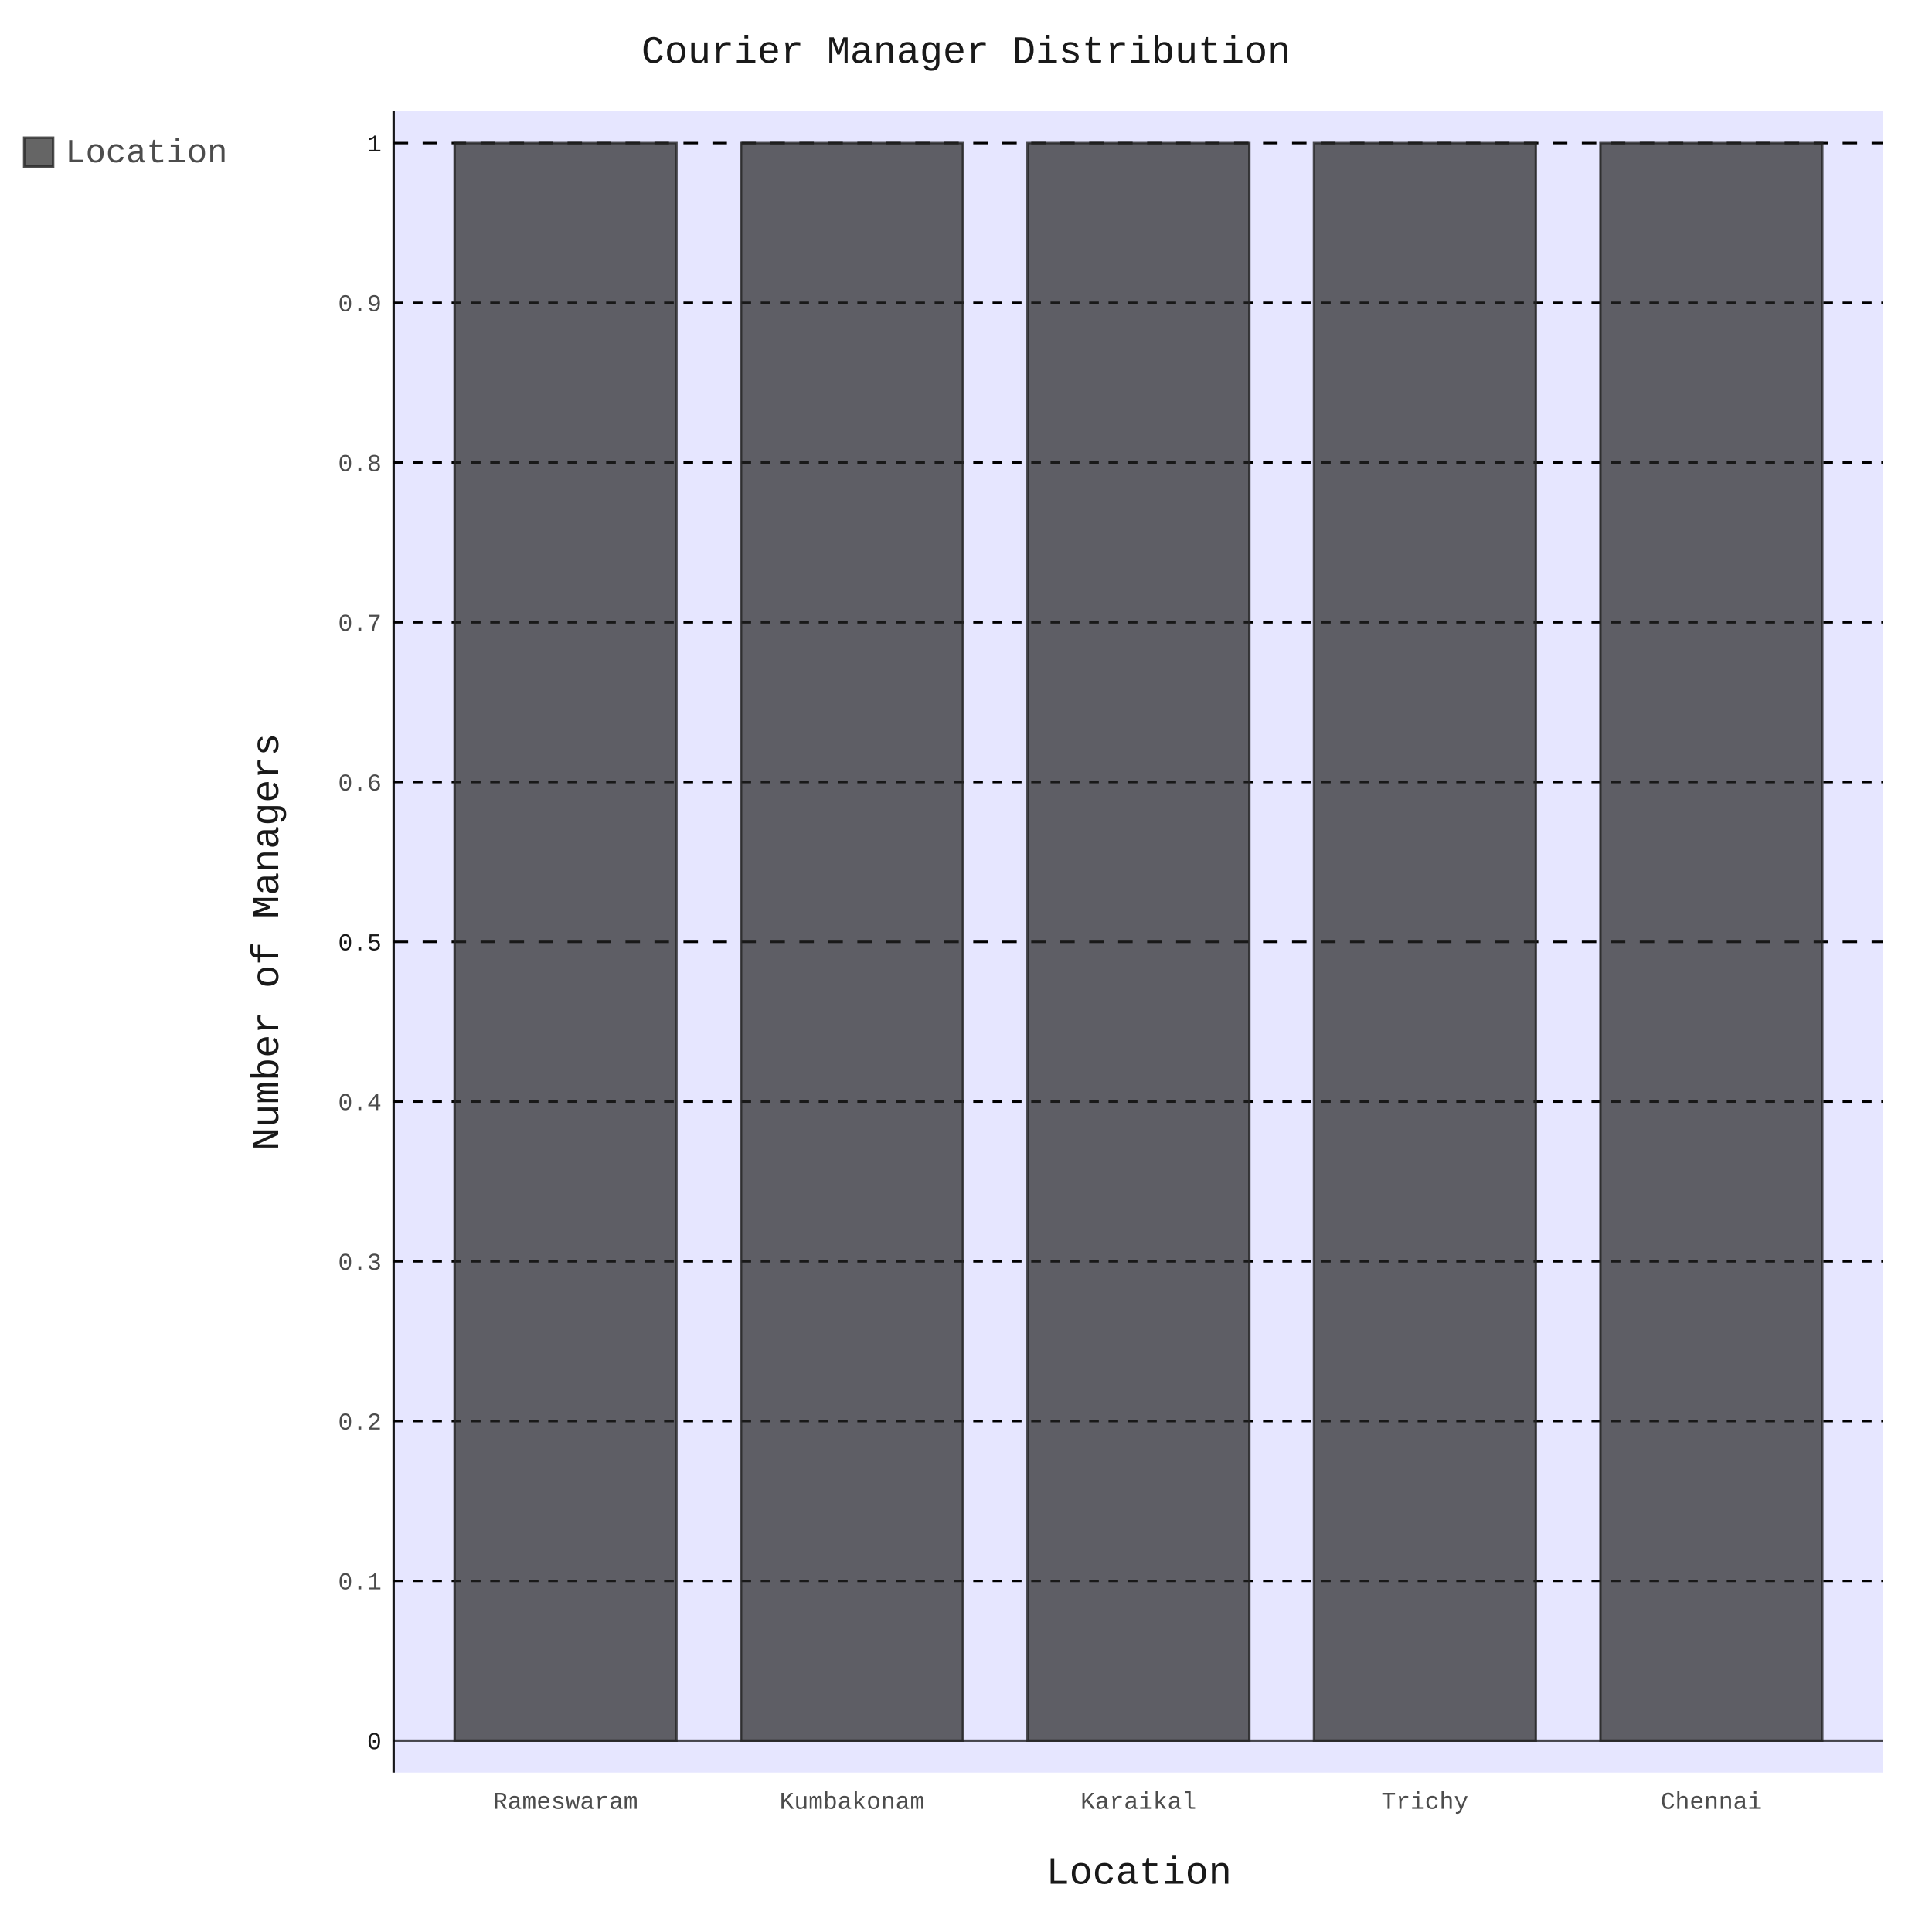
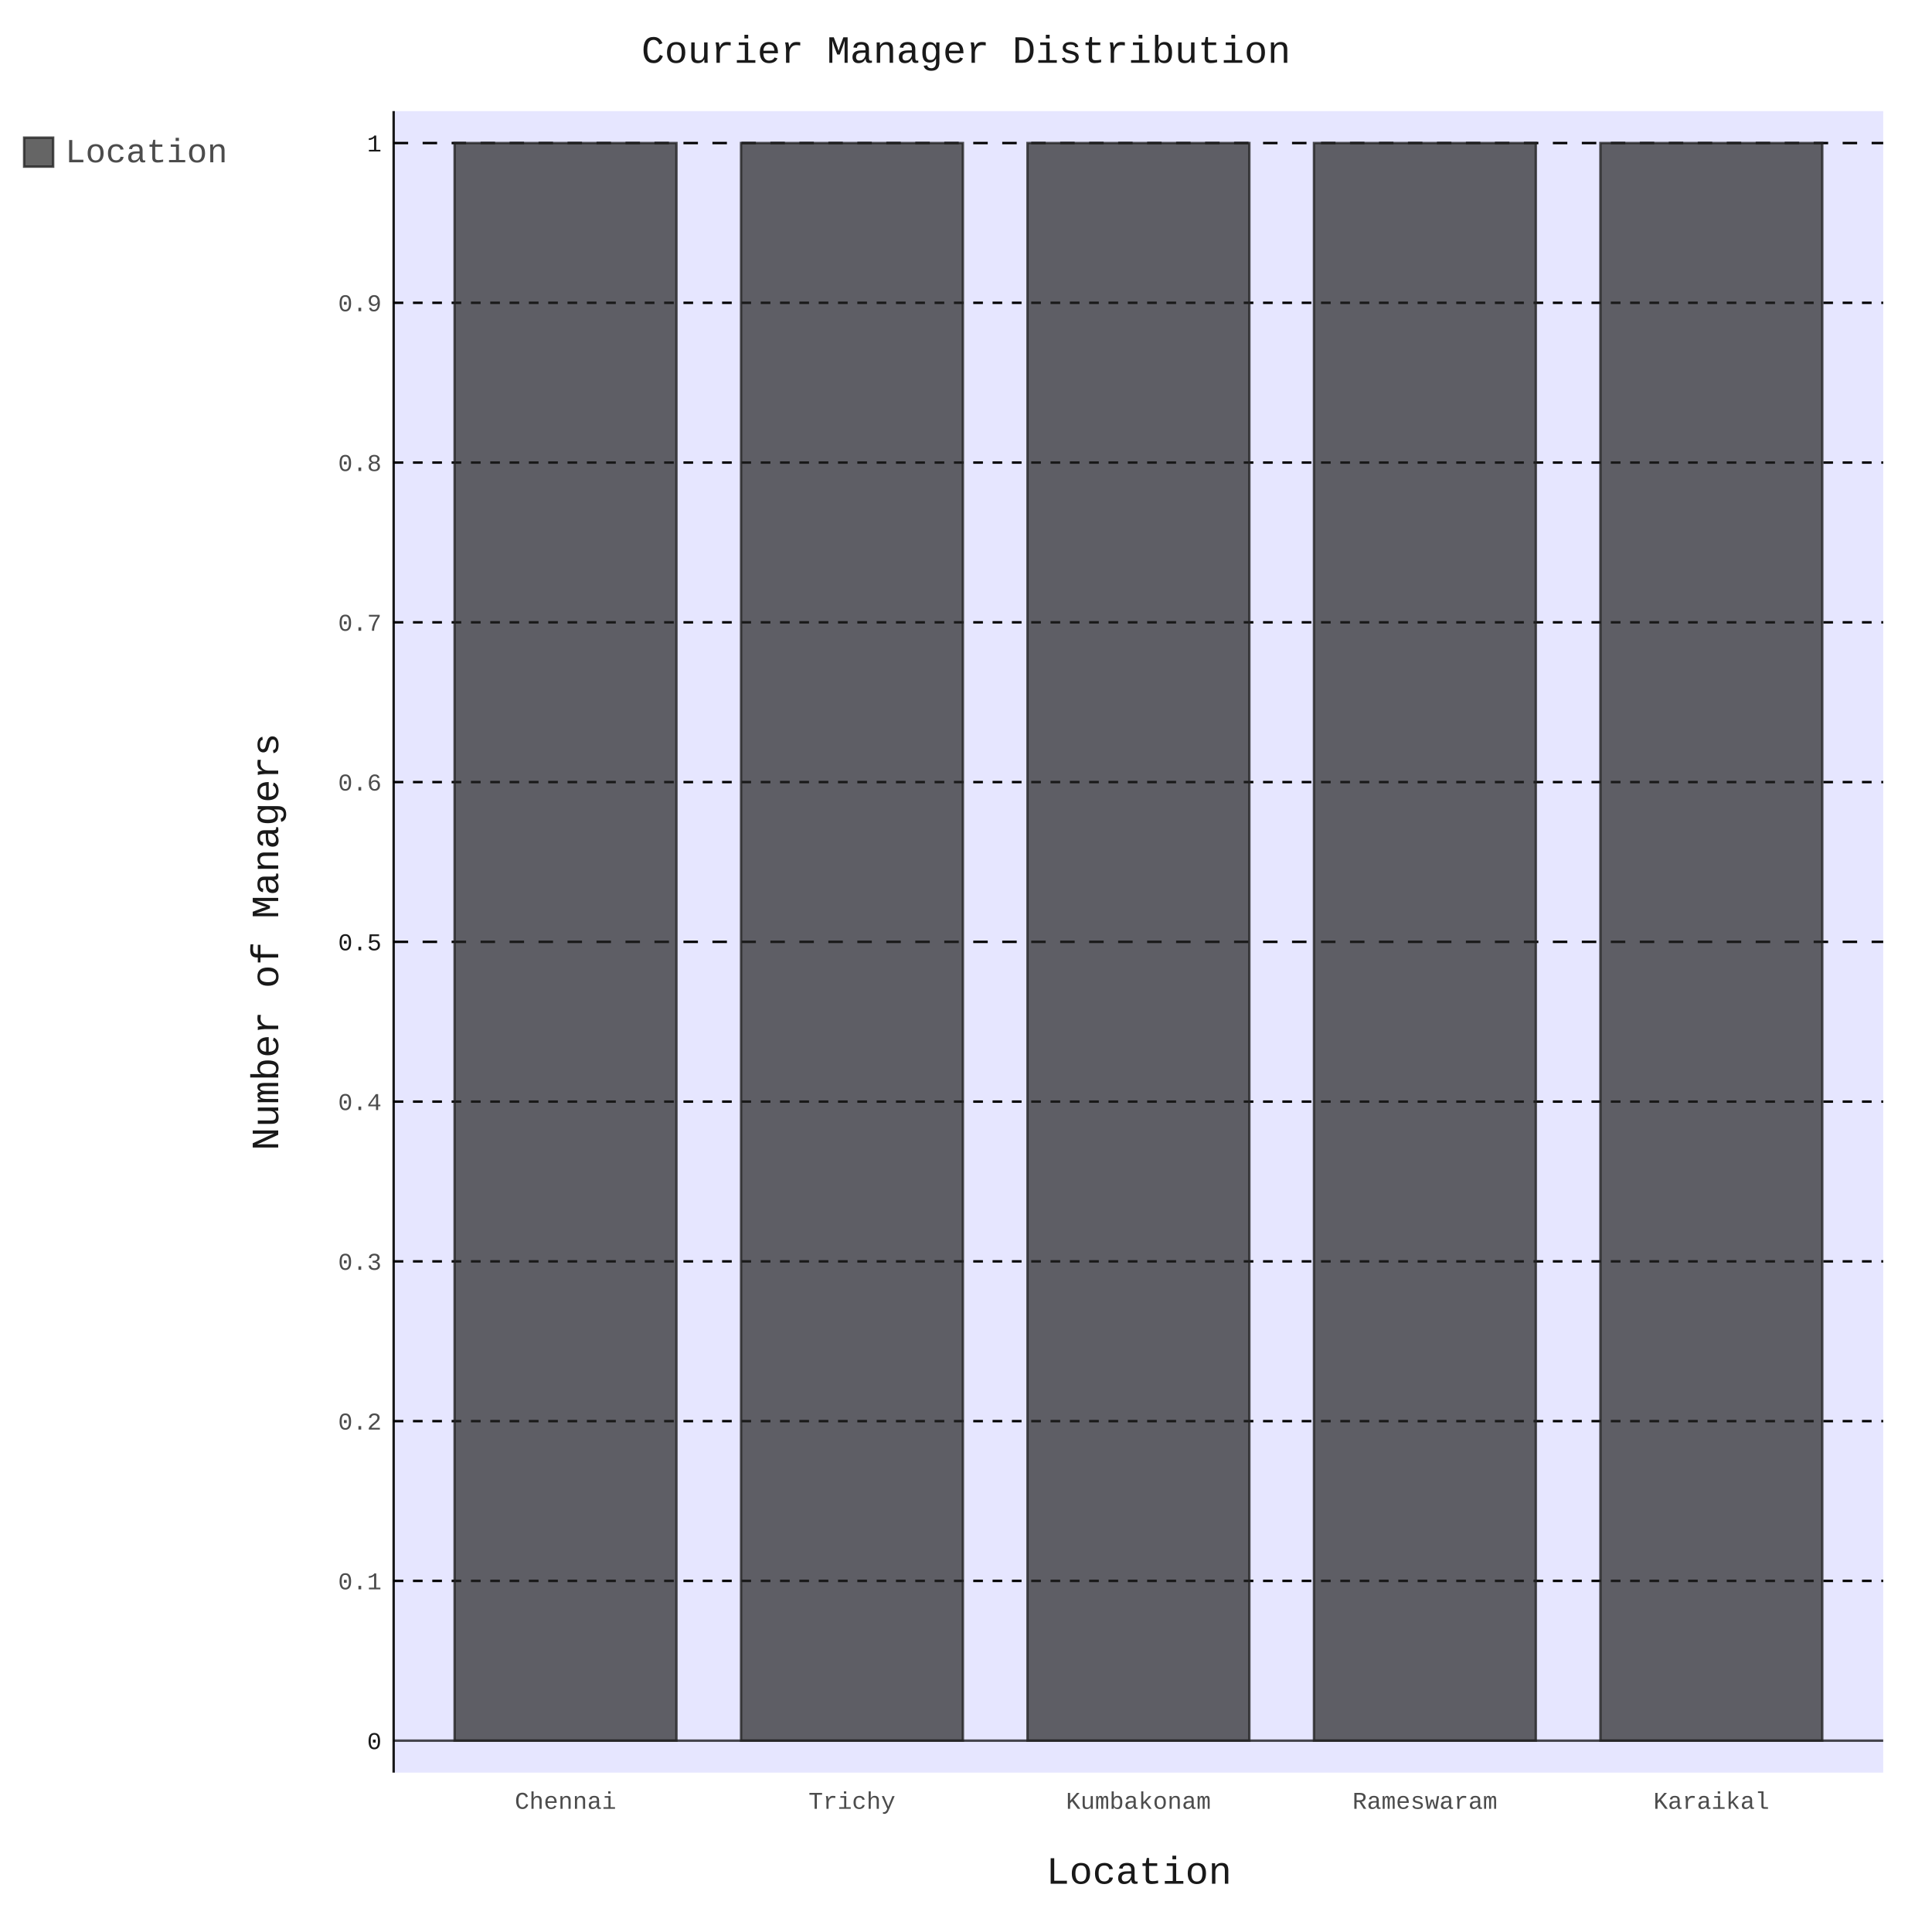
- <svg xmlns="http://www.w3.org/2000/svg" id="chart-841fb0cb-8fe6-431c-8141-b4c52f80e5cf" class="pygal-chart" viewBox="0 0 800 800">
+ <svg xmlns="http://www.w3.org/2000/svg" id="chart-1c7e5a37-bf63-43b1-9721-47603f15f6ab" class="pygal-chart" viewBox="0 0 800 800">
  <defs>
-     <style type="text/css">#chart-841fb0cb-8fe6-431c-8141-b4c52f80e5cf{-webkit-user-select:none;-webkit-font-smoothing:antialiased;font-family:Consolas,"Liberation Mono",Menlo,Courier,monospace}#chart-841fb0cb-8fe6-431c-8141-b4c52f80e5cf .title{font-family:Consolas,"Liberation Mono",Menlo,Courier,monospace;font-size:16px}#chart-841fb0cb-8fe6-431c-8141-b4c52f80e5cf .legends .legend text{font-family:Consolas,"Liberation Mono",Menlo,Courier,monospace;font-size:14px}#chart-841fb0cb-8fe6-431c-8141-b4c52f80e5cf .axis text{font-family:Consolas,"Liberation Mono",Menlo,Courier,monospace;font-size:10px}#chart-841fb0cb-8fe6-431c-8141-b4c52f80e5cf .axis text.major{font-family:Consolas,"Liberation Mono",Menlo,Courier,monospace;font-size:10px}#chart-841fb0cb-8fe6-431c-8141-b4c52f80e5cf .text-overlay text.value{font-family:Consolas,"Liberation Mono",Menlo,Courier,monospace;font-size:16px}#chart-841fb0cb-8fe6-431c-8141-b4c52f80e5cf .text-overlay text.label{font-family:Consolas,"Liberation Mono",Menlo,Courier,monospace;font-size:10px}#chart-841fb0cb-8fe6-431c-8141-b4c52f80e5cf .tooltip{font-family:Consolas,"Liberation Mono",Menlo,Courier,monospace;font-size:14px}#chart-841fb0cb-8fe6-431c-8141-b4c52f80e5cf text.no_data{font-family:Consolas,"Liberation Mono",Menlo,Courier,monospace;font-size:64px}
- #chart-841fb0cb-8fe6-431c-8141-b4c52f80e5cf{background-color:white}#chart-841fb0cb-8fe6-431c-8141-b4c52f80e5cf path,#chart-841fb0cb-8fe6-431c-8141-b4c52f80e5cf line,#chart-841fb0cb-8fe6-431c-8141-b4c52f80e5cf rect,#chart-841fb0cb-8fe6-431c-8141-b4c52f80e5cf circle{-webkit-transition:150ms;-moz-transition:150ms;transition:150ms}#chart-841fb0cb-8fe6-431c-8141-b4c52f80e5cf .graph &gt; .background{fill:white}#chart-841fb0cb-8fe6-431c-8141-b4c52f80e5cf .plot &gt; .background{fill:rgba(0,0,255,0.1)}#chart-841fb0cb-8fe6-431c-8141-b4c52f80e5cf .graph{fill:rgba(0,0,0,0.7)}#chart-841fb0cb-8fe6-431c-8141-b4c52f80e5cf text.no_data{fill:rgba(0,0,0,0.9)}#chart-841fb0cb-8fe6-431c-8141-b4c52f80e5cf .title{fill:rgba(0,0,0,0.9)}#chart-841fb0cb-8fe6-431c-8141-b4c52f80e5cf .legends .legend text{fill:rgba(0,0,0,0.7)}#chart-841fb0cb-8fe6-431c-8141-b4c52f80e5cf .legends .legend:hover text{fill:rgba(0,0,0,0.9)}#chart-841fb0cb-8fe6-431c-8141-b4c52f80e5cf .axis .line{stroke:rgba(0,0,0,0.9)}#chart-841fb0cb-8fe6-431c-8141-b4c52f80e5cf .axis .guide.line{stroke:rgba(0,0,0,0.5)}#chart-841fb0cb-8fe6-431c-8141-b4c52f80e5cf .axis .major.line{stroke:rgba(0,0,0,0.7)}#chart-841fb0cb-8fe6-431c-8141-b4c52f80e5cf .axis text.major{fill:rgba(0,0,0,0.9)}#chart-841fb0cb-8fe6-431c-8141-b4c52f80e5cf .axis.y .guides:hover .guide.line,#chart-841fb0cb-8fe6-431c-8141-b4c52f80e5cf .line-graph .axis.x .guides:hover .guide.line,#chart-841fb0cb-8fe6-431c-8141-b4c52f80e5cf .stackedline-graph .axis.x .guides:hover .guide.line,#chart-841fb0cb-8fe6-431c-8141-b4c52f80e5cf .xy-graph .axis.x .guides:hover .guide.line{stroke:rgba(0,0,0,0.9)}#chart-841fb0cb-8fe6-431c-8141-b4c52f80e5cf .axis .guides:hover text{fill:rgba(0,0,0,0.9)}#chart-841fb0cb-8fe6-431c-8141-b4c52f80e5cf .reactive{fill-opacity:.7;stroke-opacity:.8;stroke-width:1}#chart-841fb0cb-8fe6-431c-8141-b4c52f80e5cf .ci{stroke:rgba(0,0,0,0.7)}#chart-841fb0cb-8fe6-431c-8141-b4c52f80e5cf .reactive.active,#chart-841fb0cb-8fe6-431c-8141-b4c52f80e5cf .active .reactive{fill-opacity:.8;stroke-opacity:.9;stroke-width:4}#chart-841fb0cb-8fe6-431c-8141-b4c52f80e5cf .ci .reactive.active{stroke-width:1.5}#chart-841fb0cb-8fe6-431c-8141-b4c52f80e5cf .series text{fill:rgba(0,0,0,0.9)}#chart-841fb0cb-8fe6-431c-8141-b4c52f80e5cf .tooltip rect{fill:rgba(0,0,255,0.1);stroke:rgba(0,0,0,0.9);-webkit-transition:opacity 150ms;-moz-transition:opacity 150ms;transition:opacity 150ms}#chart-841fb0cb-8fe6-431c-8141-b4c52f80e5cf .tooltip .label{fill:rgba(0,0,0,0.7)}#chart-841fb0cb-8fe6-431c-8141-b4c52f80e5cf .tooltip .label{fill:rgba(0,0,0,0.7)}#chart-841fb0cb-8fe6-431c-8141-b4c52f80e5cf .tooltip .legend{font-size:.8em;fill:rgba(0,0,0,0.5)}#chart-841fb0cb-8fe6-431c-8141-b4c52f80e5cf .tooltip .x_label{font-size:.6em;fill:rgba(0,0,0,0.9)}#chart-841fb0cb-8fe6-431c-8141-b4c52f80e5cf .tooltip .xlink{font-size:.5em;text-decoration:underline}#chart-841fb0cb-8fe6-431c-8141-b4c52f80e5cf .tooltip .value{font-size:1.5em}#chart-841fb0cb-8fe6-431c-8141-b4c52f80e5cf .bound{font-size:.5em}#chart-841fb0cb-8fe6-431c-8141-b4c52f80e5cf .max-value{font-size:.75em;fill:rgba(0,0,0,0.5)}#chart-841fb0cb-8fe6-431c-8141-b4c52f80e5cf .map-element{fill:rgba(0,0,255,0.1);stroke:rgba(0,0,0,0.5) !important}#chart-841fb0cb-8fe6-431c-8141-b4c52f80e5cf .map-element .reactive{fill-opacity:inherit;stroke-opacity:inherit}#chart-841fb0cb-8fe6-431c-8141-b4c52f80e5cf .color-0,#chart-841fb0cb-8fe6-431c-8141-b4c52f80e5cf .color-0 a:visited{stroke:#242424;fill:#242424}#chart-841fb0cb-8fe6-431c-8141-b4c52f80e5cf .text-overlay .color-0 text{fill:white}
- #chart-841fb0cb-8fe6-431c-8141-b4c52f80e5cf text.no_data{text-anchor:middle}#chart-841fb0cb-8fe6-431c-8141-b4c52f80e5cf .guide.line{fill:none}#chart-841fb0cb-8fe6-431c-8141-b4c52f80e5cf .centered{text-anchor:middle}#chart-841fb0cb-8fe6-431c-8141-b4c52f80e5cf .title{text-anchor:middle}#chart-841fb0cb-8fe6-431c-8141-b4c52f80e5cf .legends .legend text{fill-opacity:1}#chart-841fb0cb-8fe6-431c-8141-b4c52f80e5cf .axis.x text{text-anchor:middle}#chart-841fb0cb-8fe6-431c-8141-b4c52f80e5cf .axis.x:not(.web) text[transform]{text-anchor:start}#chart-841fb0cb-8fe6-431c-8141-b4c52f80e5cf .axis.x:not(.web) text[transform].backwards{text-anchor:end}#chart-841fb0cb-8fe6-431c-8141-b4c52f80e5cf .axis.y text{text-anchor:end}#chart-841fb0cb-8fe6-431c-8141-b4c52f80e5cf .axis.y text[transform].backwards{text-anchor:start}#chart-841fb0cb-8fe6-431c-8141-b4c52f80e5cf .axis.y2 text{text-anchor:start}#chart-841fb0cb-8fe6-431c-8141-b4c52f80e5cf .axis.y2 text[transform].backwards{text-anchor:end}#chart-841fb0cb-8fe6-431c-8141-b4c52f80e5cf .axis .guide.line{stroke-dasharray:4,4;stroke:black}#chart-841fb0cb-8fe6-431c-8141-b4c52f80e5cf .axis .major.guide.line{stroke-dasharray:6,6;stroke:black}#chart-841fb0cb-8fe6-431c-8141-b4c52f80e5cf .horizontal .axis.y .guide.line,#chart-841fb0cb-8fe6-431c-8141-b4c52f80e5cf .horizontal .axis.y2 .guide.line,#chart-841fb0cb-8fe6-431c-8141-b4c52f80e5cf .vertical .axis.x .guide.line{opacity:0}#chart-841fb0cb-8fe6-431c-8141-b4c52f80e5cf .horizontal .axis.always_show .guide.line,#chart-841fb0cb-8fe6-431c-8141-b4c52f80e5cf .vertical .axis.always_show .guide.line{opacity:1 !important}#chart-841fb0cb-8fe6-431c-8141-b4c52f80e5cf .axis.y .guides:hover .guide.line,#chart-841fb0cb-8fe6-431c-8141-b4c52f80e5cf .axis.y2 .guides:hover .guide.line,#chart-841fb0cb-8fe6-431c-8141-b4c52f80e5cf .axis.x .guides:hover .guide.line{opacity:1}#chart-841fb0cb-8fe6-431c-8141-b4c52f80e5cf .axis .guides:hover text{opacity:1}#chart-841fb0cb-8fe6-431c-8141-b4c52f80e5cf .nofill{fill:none}#chart-841fb0cb-8fe6-431c-8141-b4c52f80e5cf .subtle-fill{fill-opacity:.2}#chart-841fb0cb-8fe6-431c-8141-b4c52f80e5cf .dot{stroke-width:1px;fill-opacity:1;stroke-opacity:1}#chart-841fb0cb-8fe6-431c-8141-b4c52f80e5cf .dot.active{stroke-width:5px}#chart-841fb0cb-8fe6-431c-8141-b4c52f80e5cf .dot.negative{fill:transparent}#chart-841fb0cb-8fe6-431c-8141-b4c52f80e5cf text,#chart-841fb0cb-8fe6-431c-8141-b4c52f80e5cf tspan{stroke:none !important}#chart-841fb0cb-8fe6-431c-8141-b4c52f80e5cf .series text.active{opacity:1}#chart-841fb0cb-8fe6-431c-8141-b4c52f80e5cf .tooltip rect{fill-opacity:.95;stroke-width:.5}#chart-841fb0cb-8fe6-431c-8141-b4c52f80e5cf .tooltip text{fill-opacity:1}#chart-841fb0cb-8fe6-431c-8141-b4c52f80e5cf .showable{visibility:hidden}#chart-841fb0cb-8fe6-431c-8141-b4c52f80e5cf .showable.shown{visibility:visible}#chart-841fb0cb-8fe6-431c-8141-b4c52f80e5cf .gauge-background{fill:rgba(229,229,229,1);stroke:none}#chart-841fb0cb-8fe6-431c-8141-b4c52f80e5cf .bg-lines{stroke:white;stroke-width:2px}</style>
+     <style type="text/css">#chart-1c7e5a37-bf63-43b1-9721-47603f15f6ab{-webkit-user-select:none;-webkit-font-smoothing:antialiased;font-family:Consolas,"Liberation Mono",Menlo,Courier,monospace}#chart-1c7e5a37-bf63-43b1-9721-47603f15f6ab .title{font-family:Consolas,"Liberation Mono",Menlo,Courier,monospace;font-size:16px}#chart-1c7e5a37-bf63-43b1-9721-47603f15f6ab .legends .legend text{font-family:Consolas,"Liberation Mono",Menlo,Courier,monospace;font-size:14px}#chart-1c7e5a37-bf63-43b1-9721-47603f15f6ab .axis text{font-family:Consolas,"Liberation Mono",Menlo,Courier,monospace;font-size:10px}#chart-1c7e5a37-bf63-43b1-9721-47603f15f6ab .axis text.major{font-family:Consolas,"Liberation Mono",Menlo,Courier,monospace;font-size:10px}#chart-1c7e5a37-bf63-43b1-9721-47603f15f6ab .text-overlay text.value{font-family:Consolas,"Liberation Mono",Menlo,Courier,monospace;font-size:16px}#chart-1c7e5a37-bf63-43b1-9721-47603f15f6ab .text-overlay text.label{font-family:Consolas,"Liberation Mono",Menlo,Courier,monospace;font-size:10px}#chart-1c7e5a37-bf63-43b1-9721-47603f15f6ab .tooltip{font-family:Consolas,"Liberation Mono",Menlo,Courier,monospace;font-size:14px}#chart-1c7e5a37-bf63-43b1-9721-47603f15f6ab text.no_data{font-family:Consolas,"Liberation Mono",Menlo,Courier,monospace;font-size:64px}
+ #chart-1c7e5a37-bf63-43b1-9721-47603f15f6ab{background-color:white}#chart-1c7e5a37-bf63-43b1-9721-47603f15f6ab path,#chart-1c7e5a37-bf63-43b1-9721-47603f15f6ab line,#chart-1c7e5a37-bf63-43b1-9721-47603f15f6ab rect,#chart-1c7e5a37-bf63-43b1-9721-47603f15f6ab circle{-webkit-transition:150ms;-moz-transition:150ms;transition:150ms}#chart-1c7e5a37-bf63-43b1-9721-47603f15f6ab .graph &gt; .background{fill:white}#chart-1c7e5a37-bf63-43b1-9721-47603f15f6ab .plot &gt; .background{fill:rgba(0,0,255,0.1)}#chart-1c7e5a37-bf63-43b1-9721-47603f15f6ab .graph{fill:rgba(0,0,0,0.7)}#chart-1c7e5a37-bf63-43b1-9721-47603f15f6ab text.no_data{fill:rgba(0,0,0,0.9)}#chart-1c7e5a37-bf63-43b1-9721-47603f15f6ab .title{fill:rgba(0,0,0,0.9)}#chart-1c7e5a37-bf63-43b1-9721-47603f15f6ab .legends .legend text{fill:rgba(0,0,0,0.7)}#chart-1c7e5a37-bf63-43b1-9721-47603f15f6ab .legends .legend:hover text{fill:rgba(0,0,0,0.9)}#chart-1c7e5a37-bf63-43b1-9721-47603f15f6ab .axis .line{stroke:rgba(0,0,0,0.9)}#chart-1c7e5a37-bf63-43b1-9721-47603f15f6ab .axis .guide.line{stroke:rgba(0,0,0,0.5)}#chart-1c7e5a37-bf63-43b1-9721-47603f15f6ab .axis .major.line{stroke:rgba(0,0,0,0.7)}#chart-1c7e5a37-bf63-43b1-9721-47603f15f6ab .axis text.major{fill:rgba(0,0,0,0.9)}#chart-1c7e5a37-bf63-43b1-9721-47603f15f6ab .axis.y .guides:hover .guide.line,#chart-1c7e5a37-bf63-43b1-9721-47603f15f6ab .line-graph .axis.x .guides:hover .guide.line,#chart-1c7e5a37-bf63-43b1-9721-47603f15f6ab .stackedline-graph .axis.x .guides:hover .guide.line,#chart-1c7e5a37-bf63-43b1-9721-47603f15f6ab .xy-graph .axis.x .guides:hover .guide.line{stroke:rgba(0,0,0,0.9)}#chart-1c7e5a37-bf63-43b1-9721-47603f15f6ab .axis .guides:hover text{fill:rgba(0,0,0,0.9)}#chart-1c7e5a37-bf63-43b1-9721-47603f15f6ab .reactive{fill-opacity:.7;stroke-opacity:.8;stroke-width:1}#chart-1c7e5a37-bf63-43b1-9721-47603f15f6ab .ci{stroke:rgba(0,0,0,0.7)}#chart-1c7e5a37-bf63-43b1-9721-47603f15f6ab .reactive.active,#chart-1c7e5a37-bf63-43b1-9721-47603f15f6ab .active .reactive{fill-opacity:.8;stroke-opacity:.9;stroke-width:4}#chart-1c7e5a37-bf63-43b1-9721-47603f15f6ab .ci .reactive.active{stroke-width:1.5}#chart-1c7e5a37-bf63-43b1-9721-47603f15f6ab .series text{fill:rgba(0,0,0,0.9)}#chart-1c7e5a37-bf63-43b1-9721-47603f15f6ab .tooltip rect{fill:rgba(0,0,255,0.1);stroke:rgba(0,0,0,0.9);-webkit-transition:opacity 150ms;-moz-transition:opacity 150ms;transition:opacity 150ms}#chart-1c7e5a37-bf63-43b1-9721-47603f15f6ab .tooltip .label{fill:rgba(0,0,0,0.7)}#chart-1c7e5a37-bf63-43b1-9721-47603f15f6ab .tooltip .label{fill:rgba(0,0,0,0.7)}#chart-1c7e5a37-bf63-43b1-9721-47603f15f6ab .tooltip .legend{font-size:.8em;fill:rgba(0,0,0,0.5)}#chart-1c7e5a37-bf63-43b1-9721-47603f15f6ab .tooltip .x_label{font-size:.6em;fill:rgba(0,0,0,0.9)}#chart-1c7e5a37-bf63-43b1-9721-47603f15f6ab .tooltip .xlink{font-size:.5em;text-decoration:underline}#chart-1c7e5a37-bf63-43b1-9721-47603f15f6ab .tooltip .value{font-size:1.5em}#chart-1c7e5a37-bf63-43b1-9721-47603f15f6ab .bound{font-size:.5em}#chart-1c7e5a37-bf63-43b1-9721-47603f15f6ab .max-value{font-size:.75em;fill:rgba(0,0,0,0.5)}#chart-1c7e5a37-bf63-43b1-9721-47603f15f6ab .map-element{fill:rgba(0,0,255,0.1);stroke:rgba(0,0,0,0.5) !important}#chart-1c7e5a37-bf63-43b1-9721-47603f15f6ab .map-element .reactive{fill-opacity:inherit;stroke-opacity:inherit}#chart-1c7e5a37-bf63-43b1-9721-47603f15f6ab .color-0,#chart-1c7e5a37-bf63-43b1-9721-47603f15f6ab .color-0 a:visited{stroke:#242424;fill:#242424}#chart-1c7e5a37-bf63-43b1-9721-47603f15f6ab .text-overlay .color-0 text{fill:white}
+ #chart-1c7e5a37-bf63-43b1-9721-47603f15f6ab text.no_data{text-anchor:middle}#chart-1c7e5a37-bf63-43b1-9721-47603f15f6ab .guide.line{fill:none}#chart-1c7e5a37-bf63-43b1-9721-47603f15f6ab .centered{text-anchor:middle}#chart-1c7e5a37-bf63-43b1-9721-47603f15f6ab .title{text-anchor:middle}#chart-1c7e5a37-bf63-43b1-9721-47603f15f6ab .legends .legend text{fill-opacity:1}#chart-1c7e5a37-bf63-43b1-9721-47603f15f6ab .axis.x text{text-anchor:middle}#chart-1c7e5a37-bf63-43b1-9721-47603f15f6ab .axis.x:not(.web) text[transform]{text-anchor:start}#chart-1c7e5a37-bf63-43b1-9721-47603f15f6ab .axis.x:not(.web) text[transform].backwards{text-anchor:end}#chart-1c7e5a37-bf63-43b1-9721-47603f15f6ab .axis.y text{text-anchor:end}#chart-1c7e5a37-bf63-43b1-9721-47603f15f6ab .axis.y text[transform].backwards{text-anchor:start}#chart-1c7e5a37-bf63-43b1-9721-47603f15f6ab .axis.y2 text{text-anchor:start}#chart-1c7e5a37-bf63-43b1-9721-47603f15f6ab .axis.y2 text[transform].backwards{text-anchor:end}#chart-1c7e5a37-bf63-43b1-9721-47603f15f6ab .axis .guide.line{stroke-dasharray:4,4;stroke:black}#chart-1c7e5a37-bf63-43b1-9721-47603f15f6ab .axis .major.guide.line{stroke-dasharray:6,6;stroke:black}#chart-1c7e5a37-bf63-43b1-9721-47603f15f6ab .horizontal .axis.y .guide.line,#chart-1c7e5a37-bf63-43b1-9721-47603f15f6ab .horizontal .axis.y2 .guide.line,#chart-1c7e5a37-bf63-43b1-9721-47603f15f6ab .vertical .axis.x .guide.line{opacity:0}#chart-1c7e5a37-bf63-43b1-9721-47603f15f6ab .horizontal .axis.always_show .guide.line,#chart-1c7e5a37-bf63-43b1-9721-47603f15f6ab .vertical .axis.always_show .guide.line{opacity:1 !important}#chart-1c7e5a37-bf63-43b1-9721-47603f15f6ab .axis.y .guides:hover .guide.line,#chart-1c7e5a37-bf63-43b1-9721-47603f15f6ab .axis.y2 .guides:hover .guide.line,#chart-1c7e5a37-bf63-43b1-9721-47603f15f6ab .axis.x .guides:hover .guide.line{opacity:1}#chart-1c7e5a37-bf63-43b1-9721-47603f15f6ab .axis .guides:hover text{opacity:1}#chart-1c7e5a37-bf63-43b1-9721-47603f15f6ab .nofill{fill:none}#chart-1c7e5a37-bf63-43b1-9721-47603f15f6ab .subtle-fill{fill-opacity:.2}#chart-1c7e5a37-bf63-43b1-9721-47603f15f6ab .dot{stroke-width:1px;fill-opacity:1;stroke-opacity:1}#chart-1c7e5a37-bf63-43b1-9721-47603f15f6ab .dot.active{stroke-width:5px}#chart-1c7e5a37-bf63-43b1-9721-47603f15f6ab .dot.negative{fill:transparent}#chart-1c7e5a37-bf63-43b1-9721-47603f15f6ab text,#chart-1c7e5a37-bf63-43b1-9721-47603f15f6ab tspan{stroke:none !important}#chart-1c7e5a37-bf63-43b1-9721-47603f15f6ab .series text.active{opacity:1}#chart-1c7e5a37-bf63-43b1-9721-47603f15f6ab .tooltip rect{fill-opacity:.95;stroke-width:.5}#chart-1c7e5a37-bf63-43b1-9721-47603f15f6ab .tooltip text{fill-opacity:1}#chart-1c7e5a37-bf63-43b1-9721-47603f15f6ab .showable{visibility:hidden}#chart-1c7e5a37-bf63-43b1-9721-47603f15f6ab .showable.shown{visibility:visible}#chart-1c7e5a37-bf63-43b1-9721-47603f15f6ab .gauge-background{fill:rgba(229,229,229,1);stroke:none}#chart-1c7e5a37-bf63-43b1-9721-47603f15f6ab .bg-lines{stroke:white;stroke-width:2px}</style>
  </defs>
  <g class="graph bar-graph vertical">
    <rect x="0" y="0" width="800" height="800" class="background" />
    <g transform="translate(163, 46)" class="plot">
      <rect x="0" y="0" width="616.8" height="688" class="background" />
      <g class="axis y always_show">
        <g class="guides">
          <path d="M0 674.769 h616.8" class="axis major line" />
          <text x="-5" y="678.269" class="major">0</text>
        </g>
        <g class="guides">
          <path d="M0 608.615 h616.8" class="guide line" />
          <text x="-5" y="612.115" class="">0.1</text>
        </g>
        <g class="guides">
          <path d="M0 542.462 h616.8" class="guide line" />
          <text x="-5" y="545.962" class="">0.2</text>
        </g>
        <g class="guides">
          <path d="M0 476.308 h616.8" class="guide line" />
          <text x="-5" y="479.808" class="">0.3</text>
        </g>
        <g class="guides">
          <path d="M0 410.154 h616.8" class="guide line" />
          <text x="-5" y="413.654" class="">0.4</text>
        </g>
        <g class="guides">
          <path d="M0 344 h616.8" class="major guide line" />
          <text x="-5" y="347.5" class="major">0.5</text>
        </g>
        <g class="guides">
          <path d="M0 277.846 h616.8" class="guide line" />
          <text x="-5" y="281.346" class="">0.6</text>
        </g>
        <g class="guides">
          <path d="M0 211.692 h616.8" class="guide line" />
          <text x="-5" y="215.192" class="">0.7</text>
        </g>
        <g class="guides">
          <path d="M0 145.538 h616.8" class="guide line" />
          <text x="-5" y="149.038" class="">0.8</text>
        </g>
        <g class="guides">
          <path d="M0 79.385 h616.8" class="guide line" />
          <text x="-5" y="82.885" class="">0.9</text>
        </g>
        <g class="guides">
          <path d="M0 13.231 h616.8" class="major guide line" />
          <text x="-5" y="16.731" class="major">1</text>
        </g>
      </g>
      <g class="axis x">
        <path d="M0 0 v688" class="line" />
        <g class="guides">
          <path d="M71.169 0 v688" class="guide line" />
-           <text x="71.169" y="703.0" class="">Rameswaram</text>
+           <text x="71.169" y="703.0" class="">Chennai</text>
        </g>
        <g class="guides">
          <path d="M189.785 0 v688" class="guide line" />
-           <text x="189.785" y="703.0" class="">Kumbakonam</text>
+           <text x="189.785" y="703.0" class="">Trichy</text>
        </g>
        <g class="guides">
          <path d="M308.4 0 v688" class="guide line" />
-           <text x="308.4" y="703.0" class="">Karaikal</text>
+           <text x="308.4" y="703.0" class="">Kumbakonam</text>
        </g>
        <g class="guides">
          <path d="M427.015 0 v688" class="guide line" />
-           <text x="427.015" y="703.0" class="">Trichy</text>
+           <text x="427.015" y="703.0" class="">Rameswaram</text>
        </g>
        <g class="guides">
          <path d="M545.631 0 v688" class="guide line" />
-           <text x="545.631" y="703.0" class="">Chennai</text>
+           <text x="545.631" y="703.0" class="">Karaikal</text>
        </g>
      </g>
      <g class="series serie-0 color-0">
        <g class="bars">
          <g class="bar">
            <rect x="25.241" y="13.231" rx="0" ry="0" width="91.856" height="661.538" class="rect reactive tooltip-trigger" />
          </g>
          <g class="bar">
            <rect x="143.857" y="13.231" rx="0" ry="0" width="91.856" height="661.538" class="rect reactive tooltip-trigger" />
          </g>
          <g class="bar">
            <rect x="262.472" y="13.231" rx="0" ry="0" width="91.856" height="661.538" class="rect reactive tooltip-trigger" />
          </g>
          <g class="bar">
            <rect x="381.088" y="13.231" rx="0" ry="0" width="91.856" height="661.538" class="rect reactive tooltip-trigger" />
          </g>
          <g class="bar">
            <rect x="499.703" y="13.231" rx="0" ry="0" width="91.856" height="661.538" class="rect reactive tooltip-trigger" />
          </g>
        </g>
      </g>
    </g>
    <g class="titles">
      <text x="400.0" y="26" class="title plot_title">Courier Manager Distribution</text>
      <text x="471.6" y="780" class="title">Location</text>
      <text x="89.2" y="416.0" class="title" transform="rotate(-90 89.2 390)">Number of Managers</text>
    </g>
    <g transform="translate(163, 46)" class="plot overlay">
      <g class="series serie-0 color-0" />
    </g>
    <g transform="translate(163, 46)" class="plot text-overlay">
      <g class="series serie-0 color-0" />
    </g>
    <g transform="translate(163, 46)" class="plot tooltip-overlay">
      <g transform="translate(0 0)" style="opacity: 0" class="tooltip">
        <rect rx="0" ry="0" width="0" height="0" class="tooltip-box" />
        <g class="text" />
      </g>
    </g>
    <g transform="translate(10, 56)" class="legends">
      <g id="activate-serie-0" class="legend reactive activate-serie">
        <rect x="0.0" y="1.0" width="12" height="12" class="color-0 reactive" />
        <text x="17.0" y="11.2">Location</text>
      </g>
    </g>
    <g transform="translate(790, 56)" class="legends" />
  </g>
</svg>
